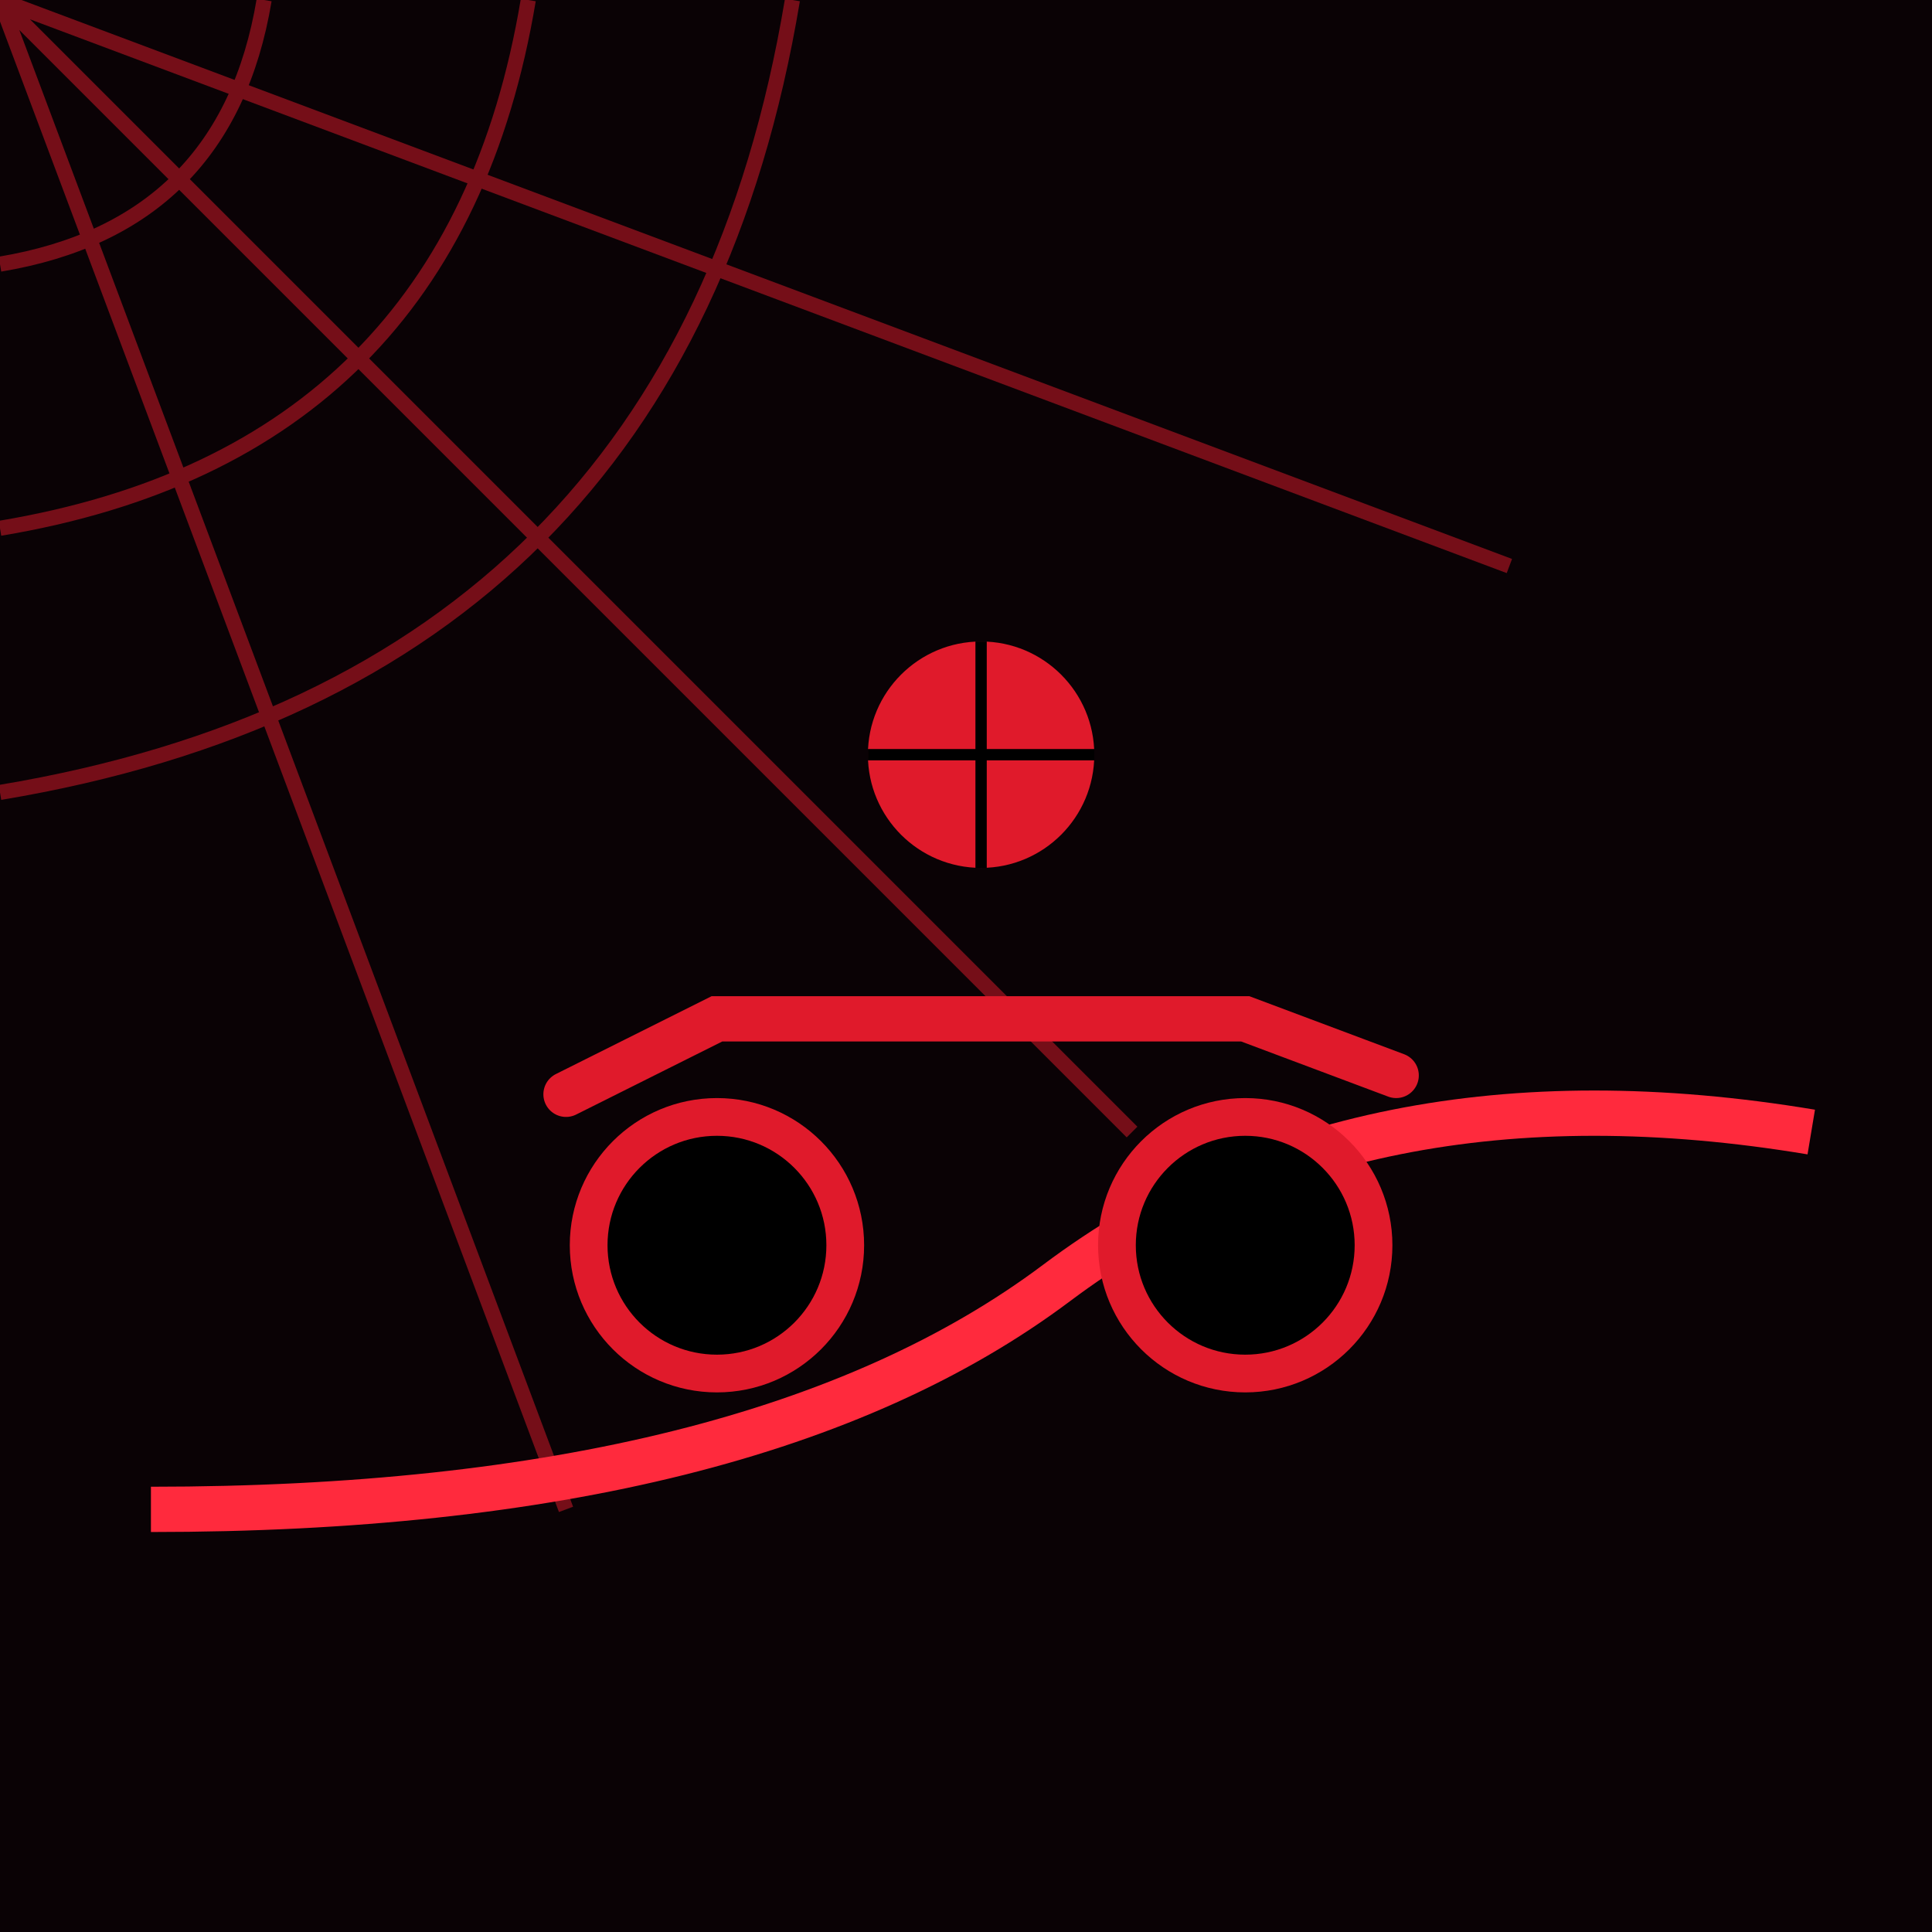
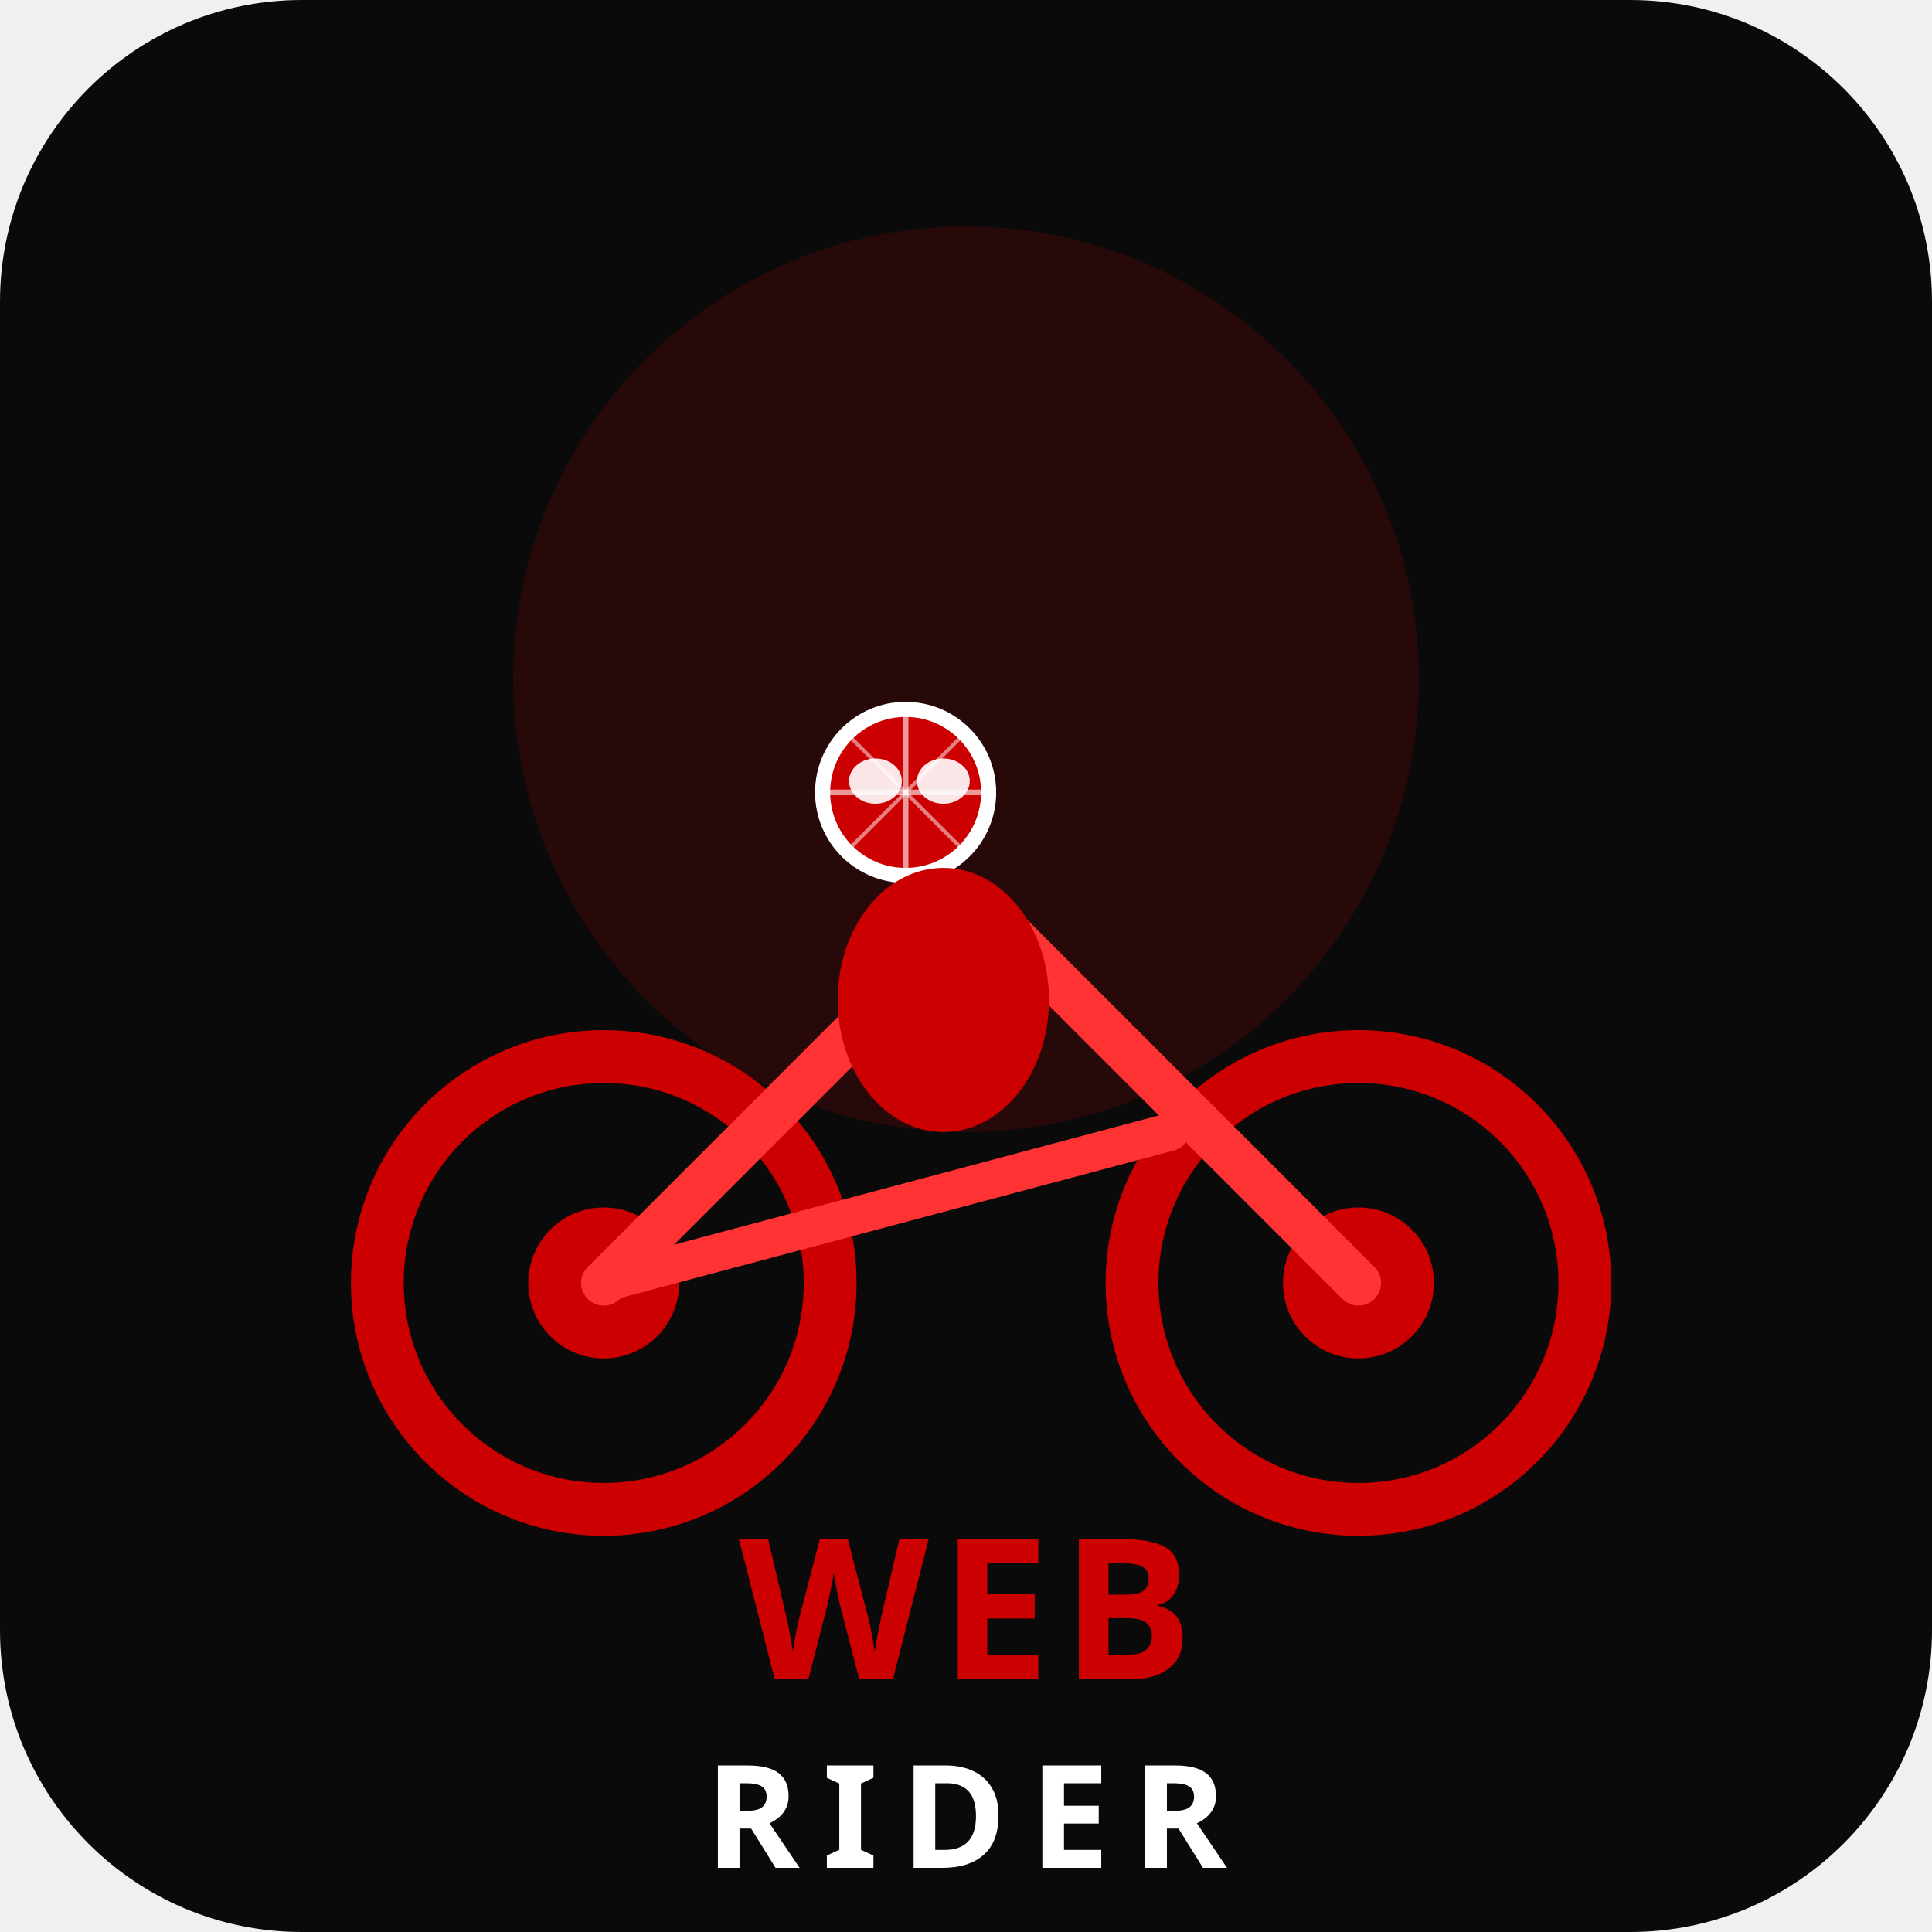
<svg xmlns="http://www.w3.org/2000/svg" viewBox="0 0 512 512">
-   <rect width="512" height="512" fill="#0a0205" />
-   <g stroke="#e01a2b" stroke-width="4" fill="none" opacity=".5">
-     <path d="M0 0L300 300M0 0L400 150M0 0L150 400" />
-     <path d="M70 0Q60 60 0 70M140 0Q120 120 0 140M210 0Q180 180 0 210" />
-   </g>
-   <path d="M40 400 Q200 400 280 340 T480 300" stroke="#ff2a3d" stroke-width="12" fill="none" />
-   <circle cx="190" cy="330" r="34" fill="#000" stroke="#e01a2b" stroke-width="10" />
-   <circle cx="330" cy="330" r="34" fill="#000" stroke="#e01a2b" stroke-width="10" />
-   <path d="M150 290L190 270H330L370 285" stroke="#e01a2b" stroke-width="12" fill="none" stroke-linecap="round" />
-   <circle cx="260" cy="200" r="30" fill="#e01a2b" />
-   <path d="M260 170V230M230 200H290" stroke="#000" stroke-width="3" />
+   <rect width="512" height="512" rx="80" fill="#0a0a0a" />
+   <circle cx="256" cy="180" r="120" fill="#cc0000" opacity="0.15" />
+   <circle cx="160" cy="340" r="60" fill="none" stroke="#cc0000" stroke-width="14" />
+   <circle cx="160" cy="340" r="20" fill="#cc0000" />
+   <circle cx="360" cy="340" r="60" fill="none" stroke="#cc0000" stroke-width="14" />
+   <circle cx="360" cy="340" r="20" fill="#cc0000" />
+   <line x1="160" y1="340" x2="260" y2="240" stroke="#ff3333" stroke-width="12" stroke-linecap="round" />
+   <line x1="260" y1="240" x2="360" y2="340" stroke="#ff3333" stroke-width="12" stroke-linecap="round" />
+   <line x1="160" y1="340" x2="310" y2="300" stroke="#ff3333" stroke-width="10" stroke-linecap="round" />
+   <ellipse cx="240" cy="210" rx="22" ry="22" fill="#cc0000" stroke="#fff" stroke-width="4" />
+   <ellipse cx="250" cy="265" rx="28" ry="35" fill="#cc0000" />
+   <line x1="240" y1="188" x2="240" y2="232" stroke="#fff" stroke-width="1.5" opacity="0.6" />
+   <line x1="218" y1="210" x2="262" y2="210" stroke="#fff" stroke-width="1.5" opacity="0.6" />
+   <line x1="224" y1="194" x2="256" y2="226" stroke="#fff" stroke-width="1" opacity="0.5" />
+   <line x1="256" y1="194" x2="224" y2="226" stroke="#fff" stroke-width="1" opacity="0.5" />
+   <ellipse cx="232" cy="207" rx="7" ry="6" fill="white" opacity="0.9" />
+   <ellipse cx="250" cy="207" rx="7" ry="6" fill="white" opacity="0.9" />
+   <text x="256" y="445" font-family="Arial Black, sans-serif" font-size="52" font-weight="900" fill="#cc0000" text-anchor="middle" letter-spacing="3">WEB</text>
+   <text x="256" y="495" font-family="Arial Black, sans-serif" font-size="38" font-weight="900" fill="#ffffff" text-anchor="middle" letter-spacing="6">RIDER</text>
</svg>
